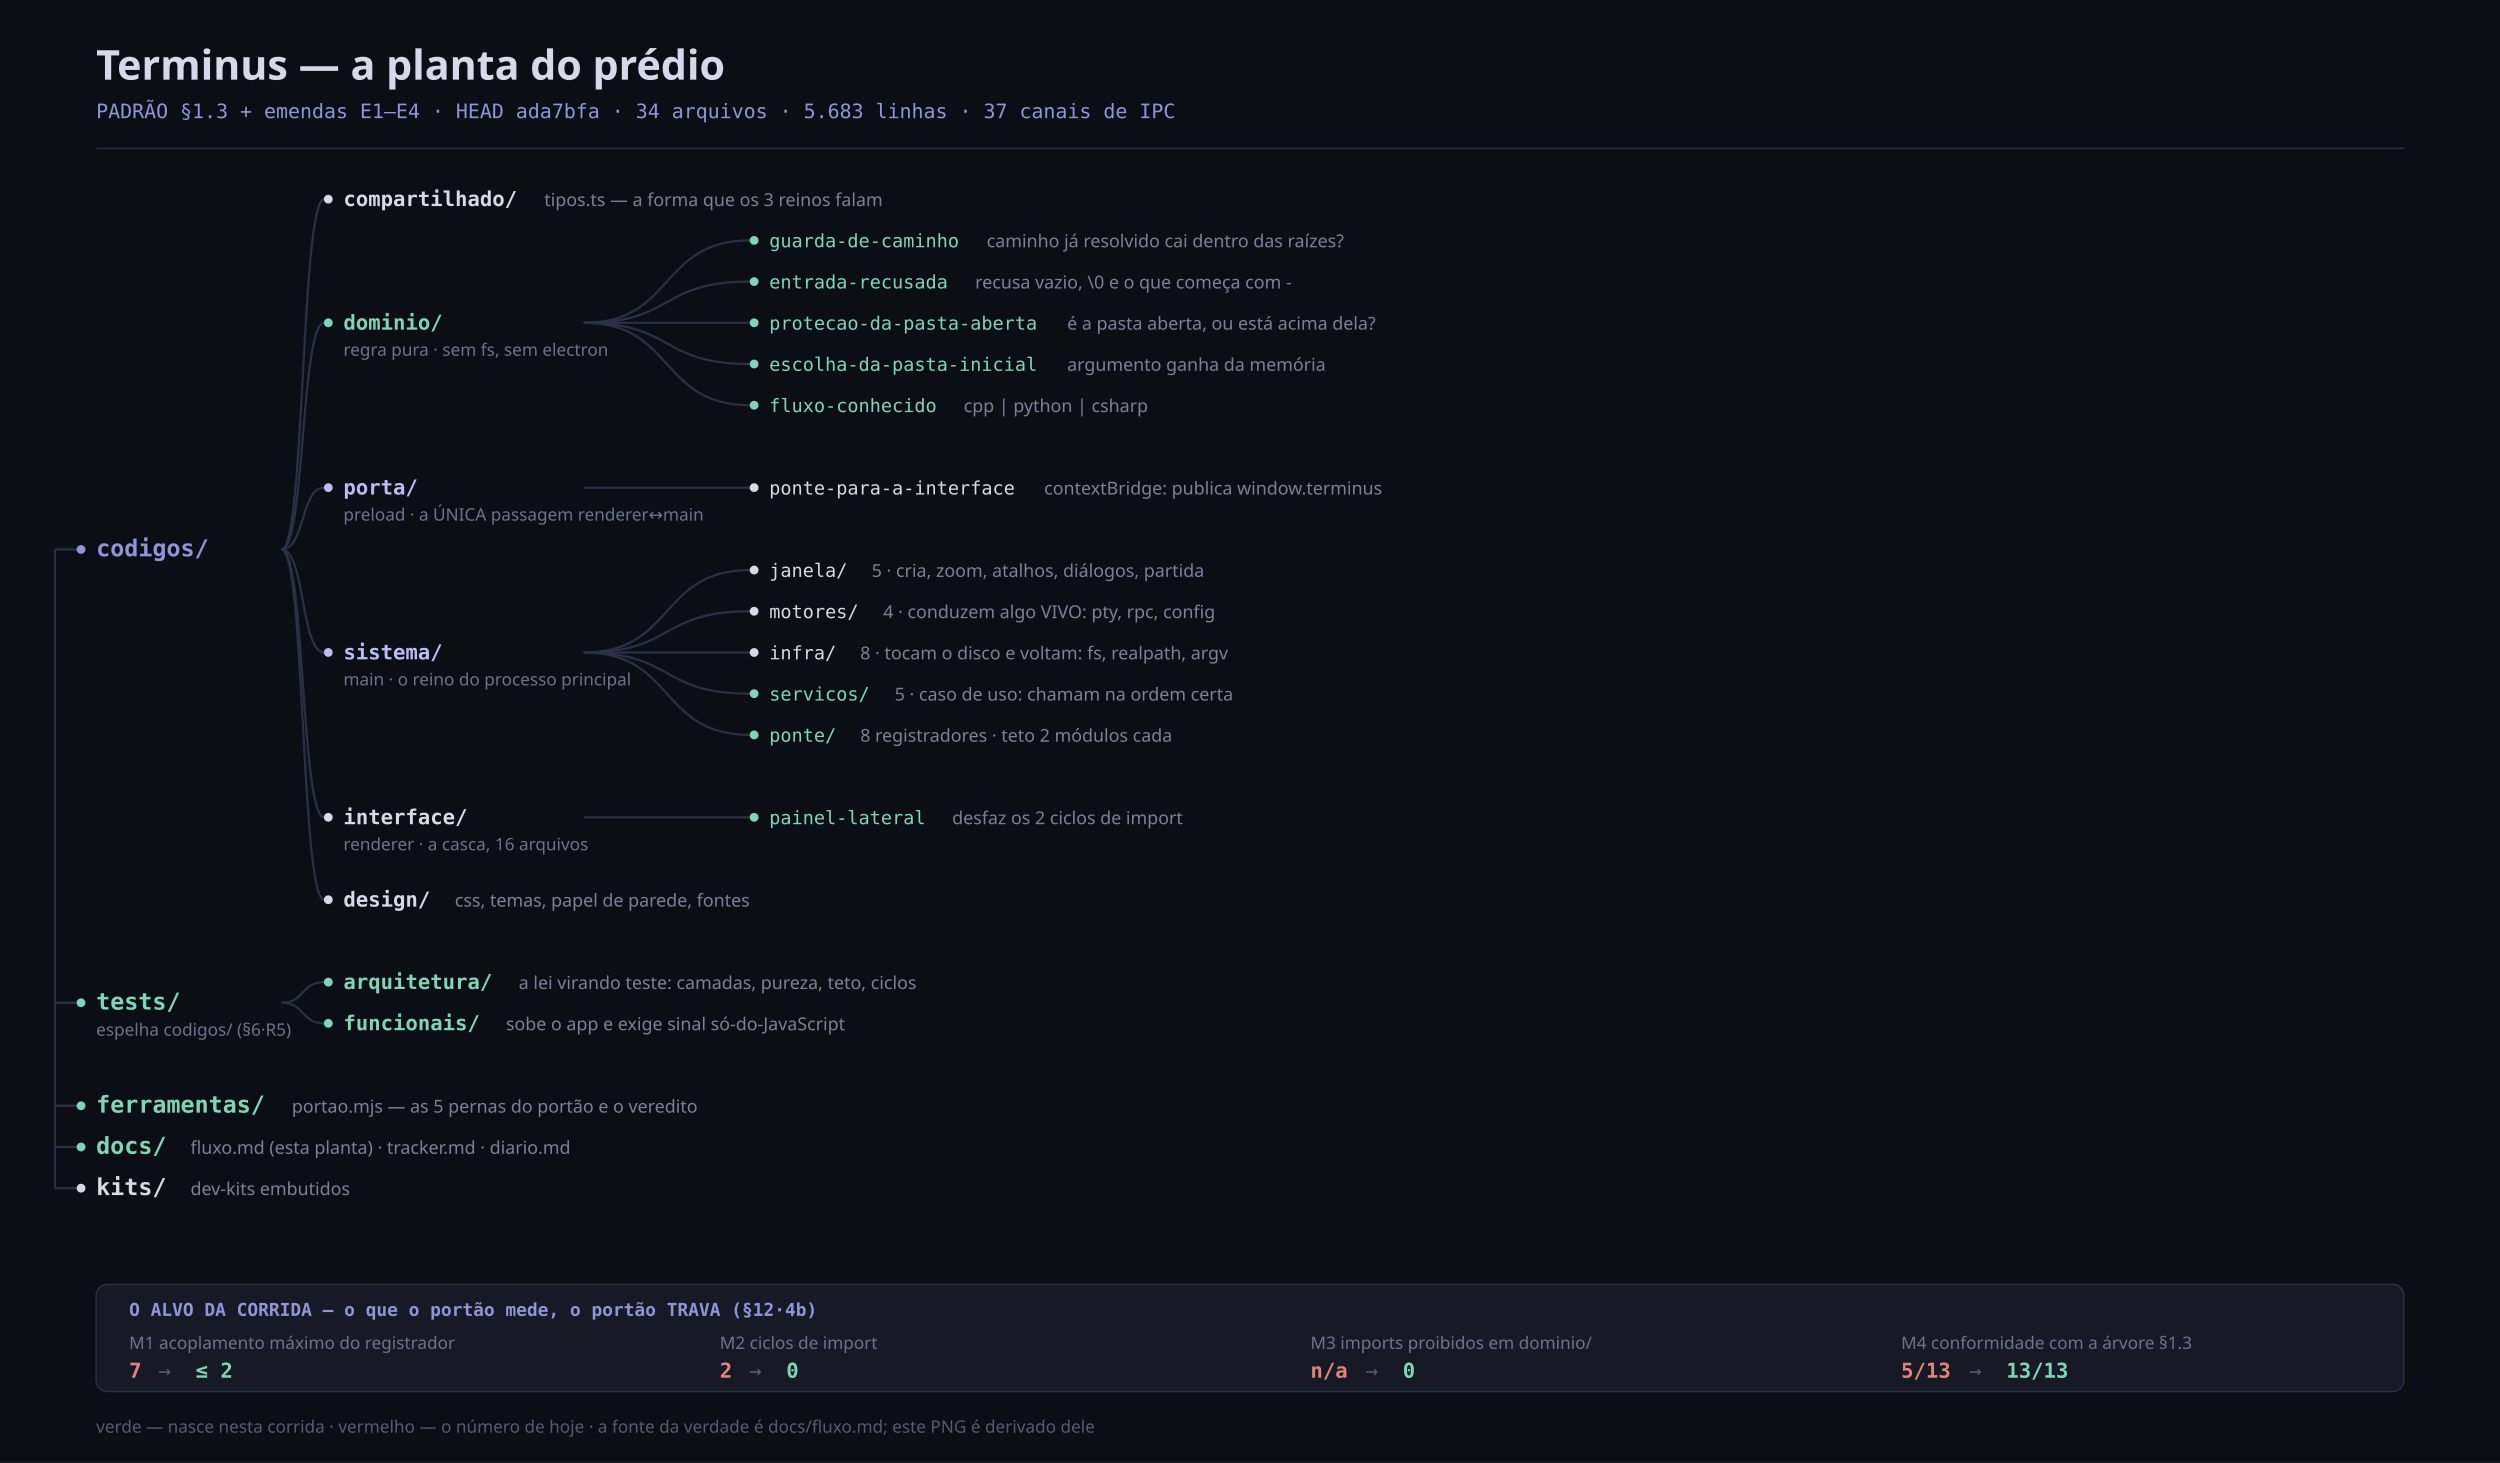
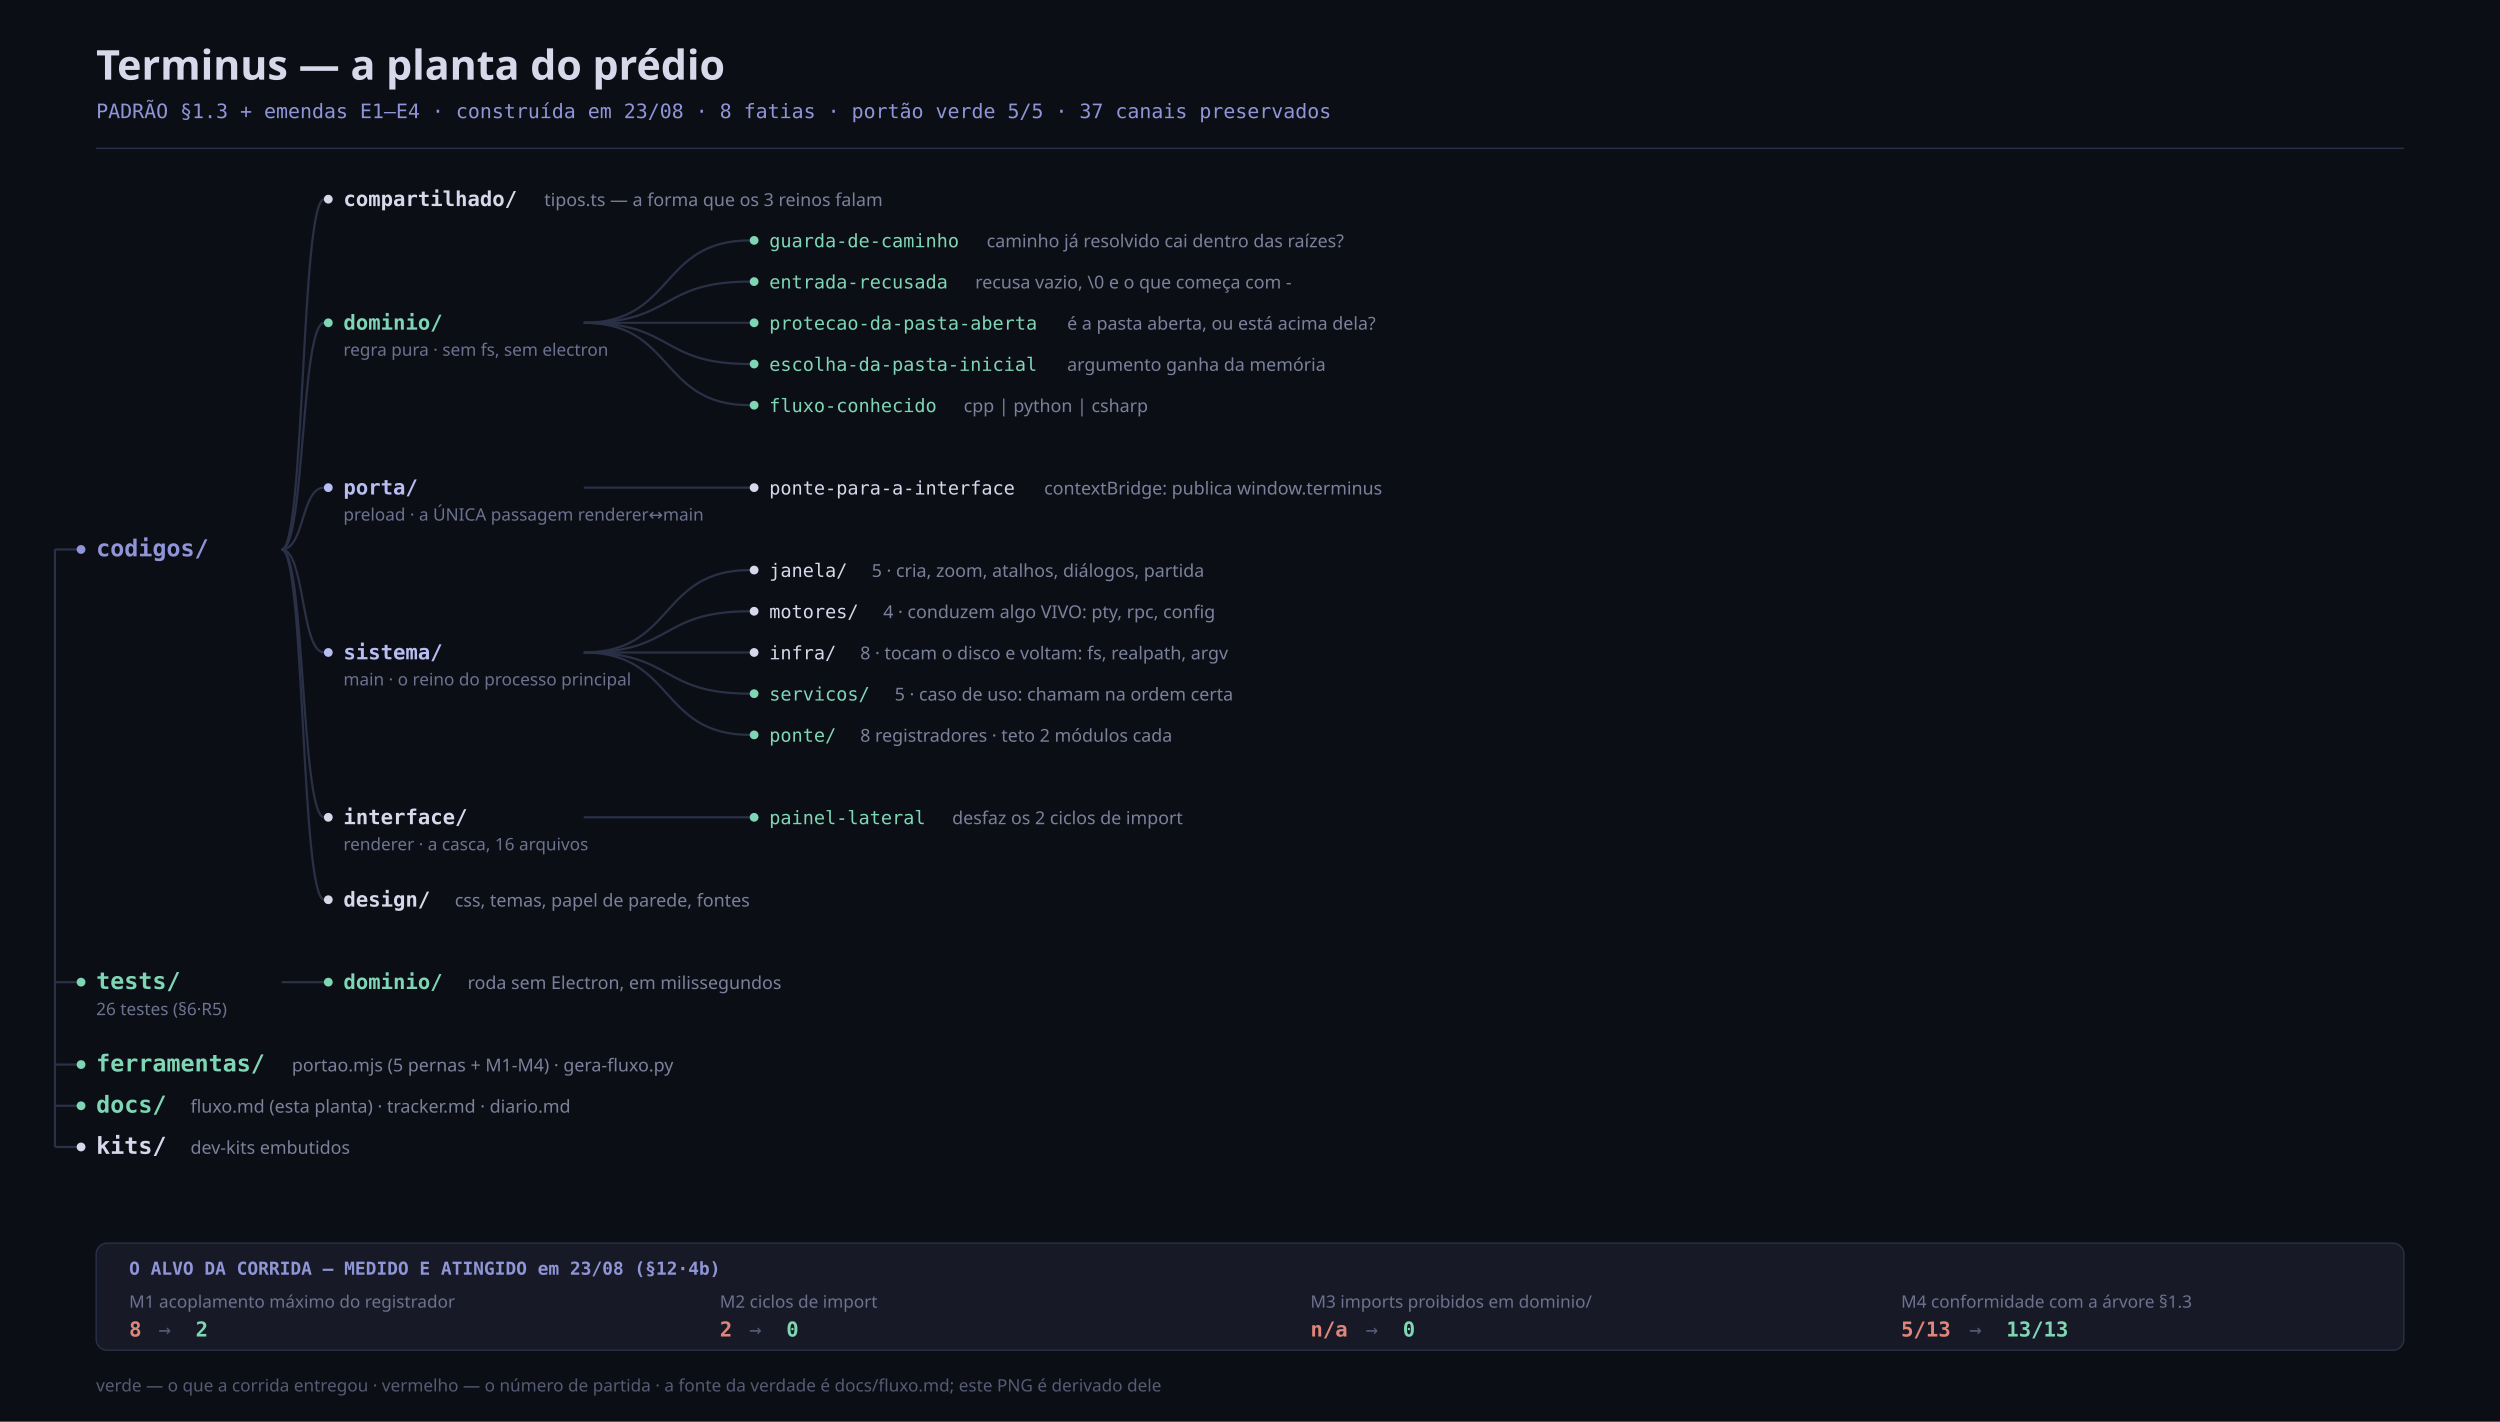
- <svg xmlns="http://www.w3.org/2000/svg" viewBox="0 0 1820 1065" width="1820" height="1065" role="img" aria-label="Planta-alvo do Terminus: dominio puro, reino da porta e as cinco camadas de sistema, com o alvo da corrida em numeros">
-   <rect width="1820" height="1065" fill="#0c0e16" />
+ <svg xmlns="http://www.w3.org/2000/svg" viewBox="0 0 1820 1035" width="1820" height="1035" role="img" aria-label="Planta-alvo do Terminus: dominio puro, reino da porta e as cinco camadas de sistema, com o alvo da corrida em numeros">
+   <rect width="1820" height="1035" fill="#0c0e16" />
  <text x="70" y="58" font-family="Cantarell, Noto Sans, sans-serif" font-size="30" font-weight="700" fill="#d7d9ea">Terminus — a planta do prédio</text>
-   <text x="70" y="86" font-family="JetBrainsMono Nerd Font, JetBrains Mono, monospace" font-size="14.5" fill="#8f95d6">PADRÃO §1.3 + emendas E1–E4 · HEAD ada7bfa · 34 arquivos · 5.683 linhas · 37 canais de IPC</text>
+   <text x="70" y="86" font-family="JetBrainsMono Nerd Font, JetBrains Mono, monospace" font-size="14.5" fill="#8f95d6">PADRÃO §1.3 + emendas E1–E4 · construída em 23/08 · 8 fatias · portão verde 5/5 · 37 canais preservados</text>
  <line x1="70" y1="108" x2="1750" y2="108" stroke="#2a3046" stroke-width="1" />
  <path d="M 425.0 235.0 C 491.55 235.0, 479.45 175, 546 175" fill="none" stroke="#2a3046" stroke-width="1.6" />
  <path d="M 425.0 235.0 C 491.55 235.0, 479.45 205, 546 205" fill="none" stroke="#2a3046" stroke-width="1.6" />
  <path d="M 425.0 235.0 C 491.55 235.0, 479.45 235, 546 235" fill="none" stroke="#2a3046" stroke-width="1.6" />
  <path d="M 425.0 235.0 C 491.55 235.0, 479.45 265, 546 265" fill="none" stroke="#2a3046" stroke-width="1.6" />
  <path d="M 425.0 235.0 C 491.55 235.0, 479.45 295, 546 295" fill="none" stroke="#2a3046" stroke-width="1.6" />
  <path d="M 425.0 355.0 C 491.55 355.0, 479.45 355, 546 355" fill="none" stroke="#2a3046" stroke-width="1.6" />
  <path d="M 425.0 475.0 C 491.55 475.0, 479.45 415, 546 415" fill="none" stroke="#2a3046" stroke-width="1.6" />
  <path d="M 425.0 475.0 C 491.55 475.0, 479.45 445, 546 445" fill="none" stroke="#2a3046" stroke-width="1.6" />
  <path d="M 425.0 475.0 C 491.55 475.0, 479.45 475, 546 475" fill="none" stroke="#2a3046" stroke-width="1.6" />
  <path d="M 425.0 475.0 C 491.55 475.0, 479.45 505, 546 505" fill="none" stroke="#2a3046" stroke-width="1.6" />
  <path d="M 425.0 475.0 C 491.55 475.0, 479.45 535, 546 535" fill="none" stroke="#2a3046" stroke-width="1.6" />
  <path d="M 425.0 595.0 C 491.55 595.0, 479.45 595, 546 595" fill="none" stroke="#2a3046" stroke-width="1.6" />
  <path d="M 205.0 400.0 C 222.05 400.0, 218.95 145, 236 145" fill="none" stroke="#2a3046" stroke-width="1.6" />
  <path d="M 205.0 400.0 C 222.05 400.0, 218.95 235.0, 236 235.0" fill="none" stroke="#2a3046" stroke-width="1.6" />
  <path d="M 205.0 400.0 C 222.05 400.0, 218.95 355.0, 236 355.0" fill="none" stroke="#2a3046" stroke-width="1.6" />
  <path d="M 205.0 400.0 C 222.05 400.0, 218.95 475.0, 236 475.0" fill="none" stroke="#2a3046" stroke-width="1.6" />
  <path d="M 205.0 400.0 C 222.05 400.0, 218.95 595.0, 236 595.0" fill="none" stroke="#2a3046" stroke-width="1.6" />
  <path d="M 205.0 400.0 C 222.05 400.0, 218.95 655, 236 655" fill="none" stroke="#2a3046" stroke-width="1.6" />
-   <path d="M 205.0 730.0 C 222.05 730.0, 218.95 715, 236 715" fill="none" stroke="#2a3046" stroke-width="1.6" />
-   <path d="M 205.0 730.0 C 222.05 730.0, 218.95 745, 236 745" fill="none" stroke="#2a3046" stroke-width="1.6" />
-   <path d="M 40 400.0 L 40 865" stroke="#2a3046" stroke-width="1.6" fill="none" />
+   <path d="M 205.0 715.0 C 222.05 715.0, 218.95 715, 236 715" fill="none" stroke="#2a3046" stroke-width="1.6" />
+   <path d="M 40 400.0 L 40 835" stroke="#2a3046" stroke-width="1.6" fill="none" />
  <path d="M 40 400.0 C 49.9 400.0, 48.1 400.0, 58 400.0" fill="none" stroke="#2a3046" stroke-width="1.6" />
-   <path d="M 40 730.0 C 49.9 730.0, 48.1 730.0, 58 730.0" fill="none" stroke="#2a3046" stroke-width="1.6" />
+   <path d="M 40 715.0 C 49.9 715.0, 48.1 715.0, 58 715.0" fill="none" stroke="#2a3046" stroke-width="1.6" />
+   <path d="M 40 775 C 49.9 775, 48.1 775, 58 775" fill="none" stroke="#2a3046" stroke-width="1.6" />
  <path d="M 40 805 C 49.9 805, 48.1 805, 58 805" fill="none" stroke="#2a3046" stroke-width="1.6" />
  <path d="M 40 835 C 49.9 835, 48.1 835, 58 835" fill="none" stroke="#2a3046" stroke-width="1.6" />
-   <path d="M 40 865 C 49.9 865, 48.1 865, 58 865" fill="none" stroke="#2a3046" stroke-width="1.6" />
  <circle cx="239" cy="145" r="3.2" fill="#d7d9ea" />
  <text x="250" y="150" font-family="JetBrainsMono Nerd Font, JetBrains Mono, monospace" font-size="15" font-weight="600" fill="#d7d9ea">compartilhado/</text>
  <text x="396.2" y="150" font-family="Cantarell, Noto Sans, sans-serif" font-size="13" fill="#7c819b">tipos.ts — a forma que os 3 reinos falam</text>
  <circle cx="549" cy="175" r="3.2" fill="#7fd6b5" />
  <text x="560" y="180" font-family="JetBrainsMono Nerd Font, JetBrains Mono, monospace" font-size="13.5" font-weight="400" fill="#7fd6b5">guarda-de-caminho</text>
  <text x="718.29" y="180" font-family="Cantarell, Noto Sans, sans-serif" font-size="13" fill="#7c819b">caminho já resolvido cai dentro das raízes?</text>
  <circle cx="549" cy="205" r="3.2" fill="#7fd6b5" />
  <text x="560" y="210" font-family="JetBrainsMono Nerd Font, JetBrains Mono, monospace" font-size="13.5" font-weight="400" fill="#7fd6b5">entrada-recusada</text>
  <text x="709.92" y="210" font-family="Cantarell, Noto Sans, sans-serif" font-size="13" fill="#7c819b">recusa vazio, \0 e o que começa com ‑</text>
  <circle cx="549" cy="235" r="3.2" fill="#7fd6b5" />
  <text x="560" y="240" font-family="JetBrainsMono Nerd Font, JetBrains Mono, monospace" font-size="13.5" font-weight="400" fill="#7fd6b5">protecao-da-pasta-aberta</text>
  <text x="776.88" y="240" font-family="Cantarell, Noto Sans, sans-serif" font-size="13" fill="#7c819b">é a pasta aberta, ou está acima dela?</text>
  <circle cx="549" cy="265" r="3.2" fill="#7fd6b5" />
  <text x="560" y="270" font-family="JetBrainsMono Nerd Font, JetBrains Mono, monospace" font-size="13.5" font-weight="400" fill="#7fd6b5">escolha-da-pasta-inicial</text>
  <text x="776.88" y="270" font-family="Cantarell, Noto Sans, sans-serif" font-size="13" fill="#7c819b">argumento ganha da memória</text>
  <circle cx="549" cy="295" r="3.2" fill="#7fd6b5" />
  <text x="560" y="300" font-family="JetBrainsMono Nerd Font, JetBrains Mono, monospace" font-size="13.5" font-weight="400" fill="#7fd6b5">fluxo-conhecido</text>
  <text x="701.55" y="300" font-family="Cantarell, Noto Sans, sans-serif" font-size="13" fill="#7c819b">cpp | python | csharp</text>
  <circle cx="239" cy="235.0" r="3.2" fill="#7fd6b5" />
  <text x="250" y="240.0" font-family="JetBrainsMono Nerd Font, JetBrains Mono, monospace" font-size="15" font-weight="600" fill="#7fd6b5">dominio/</text>
  <text x="250" y="259.0" font-family="Cantarell, Noto Sans, sans-serif" font-size="12.5" fill="#6d7290">regra pura · sem fs, sem electron</text>
  <circle cx="549" cy="355" r="3.2" fill="#d7d9ea" />
  <text x="560" y="360" font-family="JetBrainsMono Nerd Font, JetBrains Mono, monospace" font-size="13.5" font-weight="400" fill="#d7d9ea">ponte-para-a-interface</text>
  <text x="760.14" y="360" font-family="Cantarell, Noto Sans, sans-serif" font-size="13" fill="#7c819b">contextBridge: publica window.terminus</text>
  <circle cx="239" cy="355.0" r="3.2" fill="#b9bef2" />
  <text x="250" y="360.0" font-family="JetBrainsMono Nerd Font, JetBrains Mono, monospace" font-size="15" font-weight="600" fill="#b9bef2">porta/</text>
  <text x="250" y="379.0" font-family="Cantarell, Noto Sans, sans-serif" font-size="12.5" fill="#6d7290">preload · a ÚNICA passagem renderer↔main</text>
  <circle cx="549" cy="415" r="3.2" fill="#d7d9ea" />
  <text x="560" y="420" font-family="JetBrainsMono Nerd Font, JetBrains Mono, monospace" font-size="13.5" font-weight="400" fill="#d7d9ea">janela/</text>
  <text x="634.59" y="420" font-family="Cantarell, Noto Sans, sans-serif" font-size="13" fill="#7c819b">5 · cria, zoom, atalhos, diálogos, partida</text>
  <circle cx="549" cy="445" r="3.2" fill="#d7d9ea" />
  <text x="560" y="450" font-family="JetBrainsMono Nerd Font, JetBrains Mono, monospace" font-size="13.5" font-weight="400" fill="#d7d9ea">motores/</text>
  <text x="642.96" y="450" font-family="Cantarell, Noto Sans, sans-serif" font-size="13" fill="#7c819b">4 · conduzem algo VIVO: pty, rpc, config</text>
  <circle cx="549" cy="475" r="3.2" fill="#d7d9ea" />
  <text x="560" y="480" font-family="JetBrainsMono Nerd Font, JetBrains Mono, monospace" font-size="13.5" font-weight="400" fill="#d7d9ea">infra/</text>
  <text x="626.22" y="480" font-family="Cantarell, Noto Sans, sans-serif" font-size="13" fill="#7c819b">8 · tocam o disco e voltam: fs, realpath, argv</text>
  <circle cx="549" cy="505" r="3.2" fill="#7fd6b5" />
  <text x="560" y="510" font-family="JetBrainsMono Nerd Font, JetBrains Mono, monospace" font-size="13.5" font-weight="400" fill="#7fd6b5">servicos/</text>
  <text x="651.33" y="510" font-family="Cantarell, Noto Sans, sans-serif" font-size="13" fill="#7c819b">5 · caso de uso: chamam na ordem certa</text>
  <circle cx="549" cy="535" r="3.2" fill="#7fd6b5" />
  <text x="560" y="540" font-family="JetBrainsMono Nerd Font, JetBrains Mono, monospace" font-size="13.5" font-weight="400" fill="#7fd6b5">ponte/</text>
  <text x="626.22" y="540" font-family="Cantarell, Noto Sans, sans-serif" font-size="13" fill="#7c819b">8 registradores · teto 2 módulos cada</text>
  <circle cx="239" cy="475.0" r="3.2" fill="#b9bef2" />
  <text x="250" y="480.0" font-family="JetBrainsMono Nerd Font, JetBrains Mono, monospace" font-size="15" font-weight="600" fill="#b9bef2">sistema/</text>
  <text x="250" y="499.0" font-family="Cantarell, Noto Sans, sans-serif" font-size="12.5" fill="#6d7290">main · o reino do processo principal</text>
  <circle cx="549" cy="595" r="3.2" fill="#7fd6b5" />
  <text x="560" y="600" font-family="JetBrainsMono Nerd Font, JetBrains Mono, monospace" font-size="13.5" font-weight="400" fill="#7fd6b5">painel-lateral</text>
  <text x="693.18" y="600" font-family="Cantarell, Noto Sans, sans-serif" font-size="13" fill="#7c819b">desfaz os 2 ciclos de import</text>
  <circle cx="239" cy="595.0" r="3.2" fill="#d7d9ea" />
  <text x="250" y="600.0" font-family="JetBrainsMono Nerd Font, JetBrains Mono, monospace" font-size="15" font-weight="600" fill="#d7d9ea">interface/</text>
  <text x="250" y="619.0" font-family="Cantarell, Noto Sans, sans-serif" font-size="12.5" fill="#6d7290">renderer · a casca, 16 arquivos</text>
  <circle cx="239" cy="655" r="3.2" fill="#d7d9ea" />
  <text x="250" y="660" font-family="JetBrainsMono Nerd Font, JetBrains Mono, monospace" font-size="15" font-weight="600" fill="#d7d9ea">design/</text>
  <text x="331.1" y="660" font-family="Cantarell, Noto Sans, sans-serif" font-size="13" fill="#7c819b">css, temas, papel de parede, fontes</text>
  <circle cx="59" cy="400.0" r="3.2" fill="#8f95d6" />
  <text x="70" y="405.0" font-family="JetBrainsMono Nerd Font, JetBrains Mono, monospace" font-size="17" font-weight="700" fill="#8f95d6">codigos/</text>
  <circle cx="239" cy="715" r="3.2" fill="#7fd6b5" />
-   <text x="250" y="720" font-family="JetBrainsMono Nerd Font, JetBrains Mono, monospace" font-size="15" font-weight="600" fill="#7fd6b5">arquitetura/</text>
-   <text x="377.6" y="720" font-family="Cantarell, Noto Sans, sans-serif" font-size="13" fill="#7c819b">a lei virando teste: camadas, pureza, teto, ciclos</text>
-   <circle cx="239" cy="745" r="3.2" fill="#7fd6b5" />
-   <text x="250" y="750" font-family="JetBrainsMono Nerd Font, JetBrains Mono, monospace" font-size="15" font-weight="600" fill="#7fd6b5">funcionais/</text>
-   <text x="368.3" y="750" font-family="Cantarell, Noto Sans, sans-serif" font-size="13" fill="#7c819b">sobe o app e exige sinal só-do-JavaScript</text>
-   <circle cx="59" cy="730.0" r="3.2" fill="#7fd6b5" />
-   <text x="70" y="735.0" font-family="JetBrainsMono Nerd Font, JetBrains Mono, monospace" font-size="17" font-weight="700" fill="#7fd6b5">tests/</text>
-   <text x="70" y="754.0" font-family="Cantarell, Noto Sans, sans-serif" font-size="12.5" fill="#6d7290">espelha codigos/ (§6·R5)</text>
+   <text x="250" y="720" font-family="JetBrainsMono Nerd Font, JetBrains Mono, monospace" font-size="15" font-weight="600" fill="#7fd6b5">dominio/</text>
+   <text x="340.4" y="720" font-family="Cantarell, Noto Sans, sans-serif" font-size="13" fill="#7c819b">roda sem Electron, em milissegundos</text>
+   <circle cx="59" cy="715.0" r="3.2" fill="#7fd6b5" />
+   <text x="70" y="720.0" font-family="JetBrainsMono Nerd Font, JetBrains Mono, monospace" font-size="17" font-weight="700" fill="#7fd6b5">tests/</text>
+   <text x="70" y="739.0" font-family="Cantarell, Noto Sans, sans-serif" font-size="12.5" fill="#6d7290">26 testes (§6·R5)</text>
+   <circle cx="59" cy="775" r="3.2" fill="#7fd6b5" />
+   <text x="70" y="780" font-family="JetBrainsMono Nerd Font, JetBrains Mono, monospace" font-size="17" font-weight="700" fill="#7fd6b5">ferramentas/</text>
+   <text x="212.48" y="780" font-family="Cantarell, Noto Sans, sans-serif" font-size="13" fill="#7c819b">portao.mjs (5 pernas + M1-M4) · gera-fluxo.py</text>
  <circle cx="59" cy="805" r="3.2" fill="#7fd6b5" />
-   <text x="70" y="810" font-family="JetBrainsMono Nerd Font, JetBrains Mono, monospace" font-size="17" font-weight="700" fill="#7fd6b5">ferramentas/</text>
-   <text x="212.48" y="810" font-family="Cantarell, Noto Sans, sans-serif" font-size="13" fill="#7c819b">portao.mjs — as 5 pernas do portão e o veredito</text>
-   <circle cx="59" cy="835" r="3.2" fill="#7fd6b5" />
-   <text x="70" y="840" font-family="JetBrainsMono Nerd Font, JetBrains Mono, monospace" font-size="17" font-weight="700" fill="#7fd6b5">docs/</text>
-   <text x="138.7" y="840" font-family="Cantarell, Noto Sans, sans-serif" font-size="13" fill="#7c819b">fluxo.md (esta planta) · tracker.md · diario.md</text>
-   <circle cx="59" cy="865" r="3.2" fill="#d7d9ea" />
-   <text x="70" y="870" font-family="JetBrainsMono Nerd Font, JetBrains Mono, monospace" font-size="17" font-weight="700" fill="#d7d9ea">kits/</text>
-   <text x="138.7" y="870" font-family="Cantarell, Noto Sans, sans-serif" font-size="13" fill="#7c819b">dev-kits embutidos</text>
-   <rect x="70" y="935" width="1680" height="78" rx="8" fill="#171a26" stroke="#2a3046" />
-   <text x="94" y="958" font-family="JetBrainsMono Nerd Font, JetBrains Mono, monospace" font-size="13" font-weight="700" fill="#8f95d6">O ALVO DA CORRIDA — o que o portão mede, o portão TRAVA (§12·4b)</text>
-   <text x="94" y="982" font-family="Cantarell, Noto Sans, sans-serif" font-size="12.5" fill="#6d7290">M1  acoplamento máximo do registrador</text>
-   <text x="94" y="1003" font-family="JetBrainsMono Nerd Font, JetBrains Mono, monospace" font-size="15" font-weight="700" fill="#e0857a">7</text>
-   <text x="115.4" y="1003" font-family="JetBrainsMono Nerd Font, JetBrains Mono, monospace" font-size="15" fill="#565b74">→</text>
-   <text x="142.4" y="1003" font-family="JetBrainsMono Nerd Font, JetBrains Mono, monospace" font-size="15" font-weight="700" fill="#7fd6b5">≤ 2</text>
-   <text x="524" y="982" font-family="Cantarell, Noto Sans, sans-serif" font-size="12.5" fill="#6d7290">M2  ciclos de import</text>
-   <text x="524" y="1003" font-family="JetBrainsMono Nerd Font, JetBrains Mono, monospace" font-size="15" font-weight="700" fill="#e0857a">2</text>
-   <text x="545.4" y="1003" font-family="JetBrainsMono Nerd Font, JetBrains Mono, monospace" font-size="15" fill="#565b74">→</text>
-   <text x="572.4" y="1003" font-family="JetBrainsMono Nerd Font, JetBrains Mono, monospace" font-size="15" font-weight="700" fill="#7fd6b5">0</text>
-   <text x="954" y="982" font-family="Cantarell, Noto Sans, sans-serif" font-size="12.5" fill="#6d7290">M3  imports proibidos em dominio/</text>
-   <text x="954" y="1003" font-family="JetBrainsMono Nerd Font, JetBrains Mono, monospace" font-size="15" font-weight="700" fill="#e0857a">n/a</text>
-   <text x="994.2" y="1003" font-family="JetBrainsMono Nerd Font, JetBrains Mono, monospace" font-size="15" fill="#565b74">→</text>
-   <text x="1021.2" y="1003" font-family="JetBrainsMono Nerd Font, JetBrains Mono, monospace" font-size="15" font-weight="700" fill="#7fd6b5">0</text>
-   <text x="1384" y="982" font-family="Cantarell, Noto Sans, sans-serif" font-size="12.5" fill="#6d7290">M4  conformidade com a árvore §1.3</text>
-   <text x="1384" y="1003" font-family="JetBrainsMono Nerd Font, JetBrains Mono, monospace" font-size="15" font-weight="700" fill="#e0857a">5/13</text>
-   <text x="1433.6" y="1003" font-family="JetBrainsMono Nerd Font, JetBrains Mono, monospace" font-size="15" fill="#565b74">→</text>
-   <text x="1460.6" y="1003" font-family="JetBrainsMono Nerd Font, JetBrains Mono, monospace" font-size="15" font-weight="700" fill="#7fd6b5">13/13</text>
-   <text x="70" y="1043" font-family="Cantarell, Noto Sans, sans-serif" font-size="12.5" fill="#565b74">verde — nasce nesta corrida   ·   vermelho — o número de hoje   ·   a fonte da verdade é docs/fluxo.md; este PNG é derivado dele</text>
+   <text x="70" y="810" font-family="JetBrainsMono Nerd Font, JetBrains Mono, monospace" font-size="17" font-weight="700" fill="#7fd6b5">docs/</text>
+   <text x="138.7" y="810" font-family="Cantarell, Noto Sans, sans-serif" font-size="13" fill="#7c819b">fluxo.md (esta planta) · tracker.md · diario.md</text>
+   <circle cx="59" cy="835" r="3.2" fill="#d7d9ea" />
+   <text x="70" y="840" font-family="JetBrainsMono Nerd Font, JetBrains Mono, monospace" font-size="17" font-weight="700" fill="#d7d9ea">kits/</text>
+   <text x="138.7" y="840" font-family="Cantarell, Noto Sans, sans-serif" font-size="13" fill="#7c819b">dev-kits embutidos</text>
+   <rect x="70" y="905" width="1680" height="78" rx="8" fill="#171a26" stroke="#2a3046" />
+   <text x="94" y="928" font-family="JetBrainsMono Nerd Font, JetBrains Mono, monospace" font-size="13" font-weight="700" fill="#8f95d6">O ALVO DA CORRIDA — MEDIDO E ATINGIDO em 23/08 (§12·4b)</text>
+   <text x="94" y="952" font-family="Cantarell, Noto Sans, sans-serif" font-size="12.5" fill="#6d7290">M1  acoplamento máximo do registrador</text>
+   <text x="94" y="973" font-family="JetBrainsMono Nerd Font, JetBrains Mono, monospace" font-size="15" font-weight="700" fill="#e0857a">8</text>
+   <text x="115.4" y="973" font-family="JetBrainsMono Nerd Font, JetBrains Mono, monospace" font-size="15" fill="#565b74">→</text>
+   <text x="142.4" y="973" font-family="JetBrainsMono Nerd Font, JetBrains Mono, monospace" font-size="15" font-weight="700" fill="#7fd6b5">2</text>
+   <text x="524" y="952" font-family="Cantarell, Noto Sans, sans-serif" font-size="12.5" fill="#6d7290">M2  ciclos de import</text>
+   <text x="524" y="973" font-family="JetBrainsMono Nerd Font, JetBrains Mono, monospace" font-size="15" font-weight="700" fill="#e0857a">2</text>
+   <text x="545.4" y="973" font-family="JetBrainsMono Nerd Font, JetBrains Mono, monospace" font-size="15" fill="#565b74">→</text>
+   <text x="572.4" y="973" font-family="JetBrainsMono Nerd Font, JetBrains Mono, monospace" font-size="15" font-weight="700" fill="#7fd6b5">0</text>
+   <text x="954" y="952" font-family="Cantarell, Noto Sans, sans-serif" font-size="12.5" fill="#6d7290">M3  imports proibidos em dominio/</text>
+   <text x="954" y="973" font-family="JetBrainsMono Nerd Font, JetBrains Mono, monospace" font-size="15" font-weight="700" fill="#e0857a">n/a</text>
+   <text x="994.2" y="973" font-family="JetBrainsMono Nerd Font, JetBrains Mono, monospace" font-size="15" fill="#565b74">→</text>
+   <text x="1021.2" y="973" font-family="JetBrainsMono Nerd Font, JetBrains Mono, monospace" font-size="15" font-weight="700" fill="#7fd6b5">0</text>
+   <text x="1384" y="952" font-family="Cantarell, Noto Sans, sans-serif" font-size="12.5" fill="#6d7290">M4  conformidade com a árvore §1.3</text>
+   <text x="1384" y="973" font-family="JetBrainsMono Nerd Font, JetBrains Mono, monospace" font-size="15" font-weight="700" fill="#e0857a">5/13</text>
+   <text x="1433.6" y="973" font-family="JetBrainsMono Nerd Font, JetBrains Mono, monospace" font-size="15" fill="#565b74">→</text>
+   <text x="1460.6" y="973" font-family="JetBrainsMono Nerd Font, JetBrains Mono, monospace" font-size="15" font-weight="700" fill="#7fd6b5">13/13</text>
+   <text x="70" y="1013" font-family="Cantarell, Noto Sans, sans-serif" font-size="12.5" fill="#565b74">verde — o que a corrida entregou   ·   vermelho — o número de partida   ·   a fonte da verdade é docs/fluxo.md; este PNG é derivado dele</text>
</svg>
